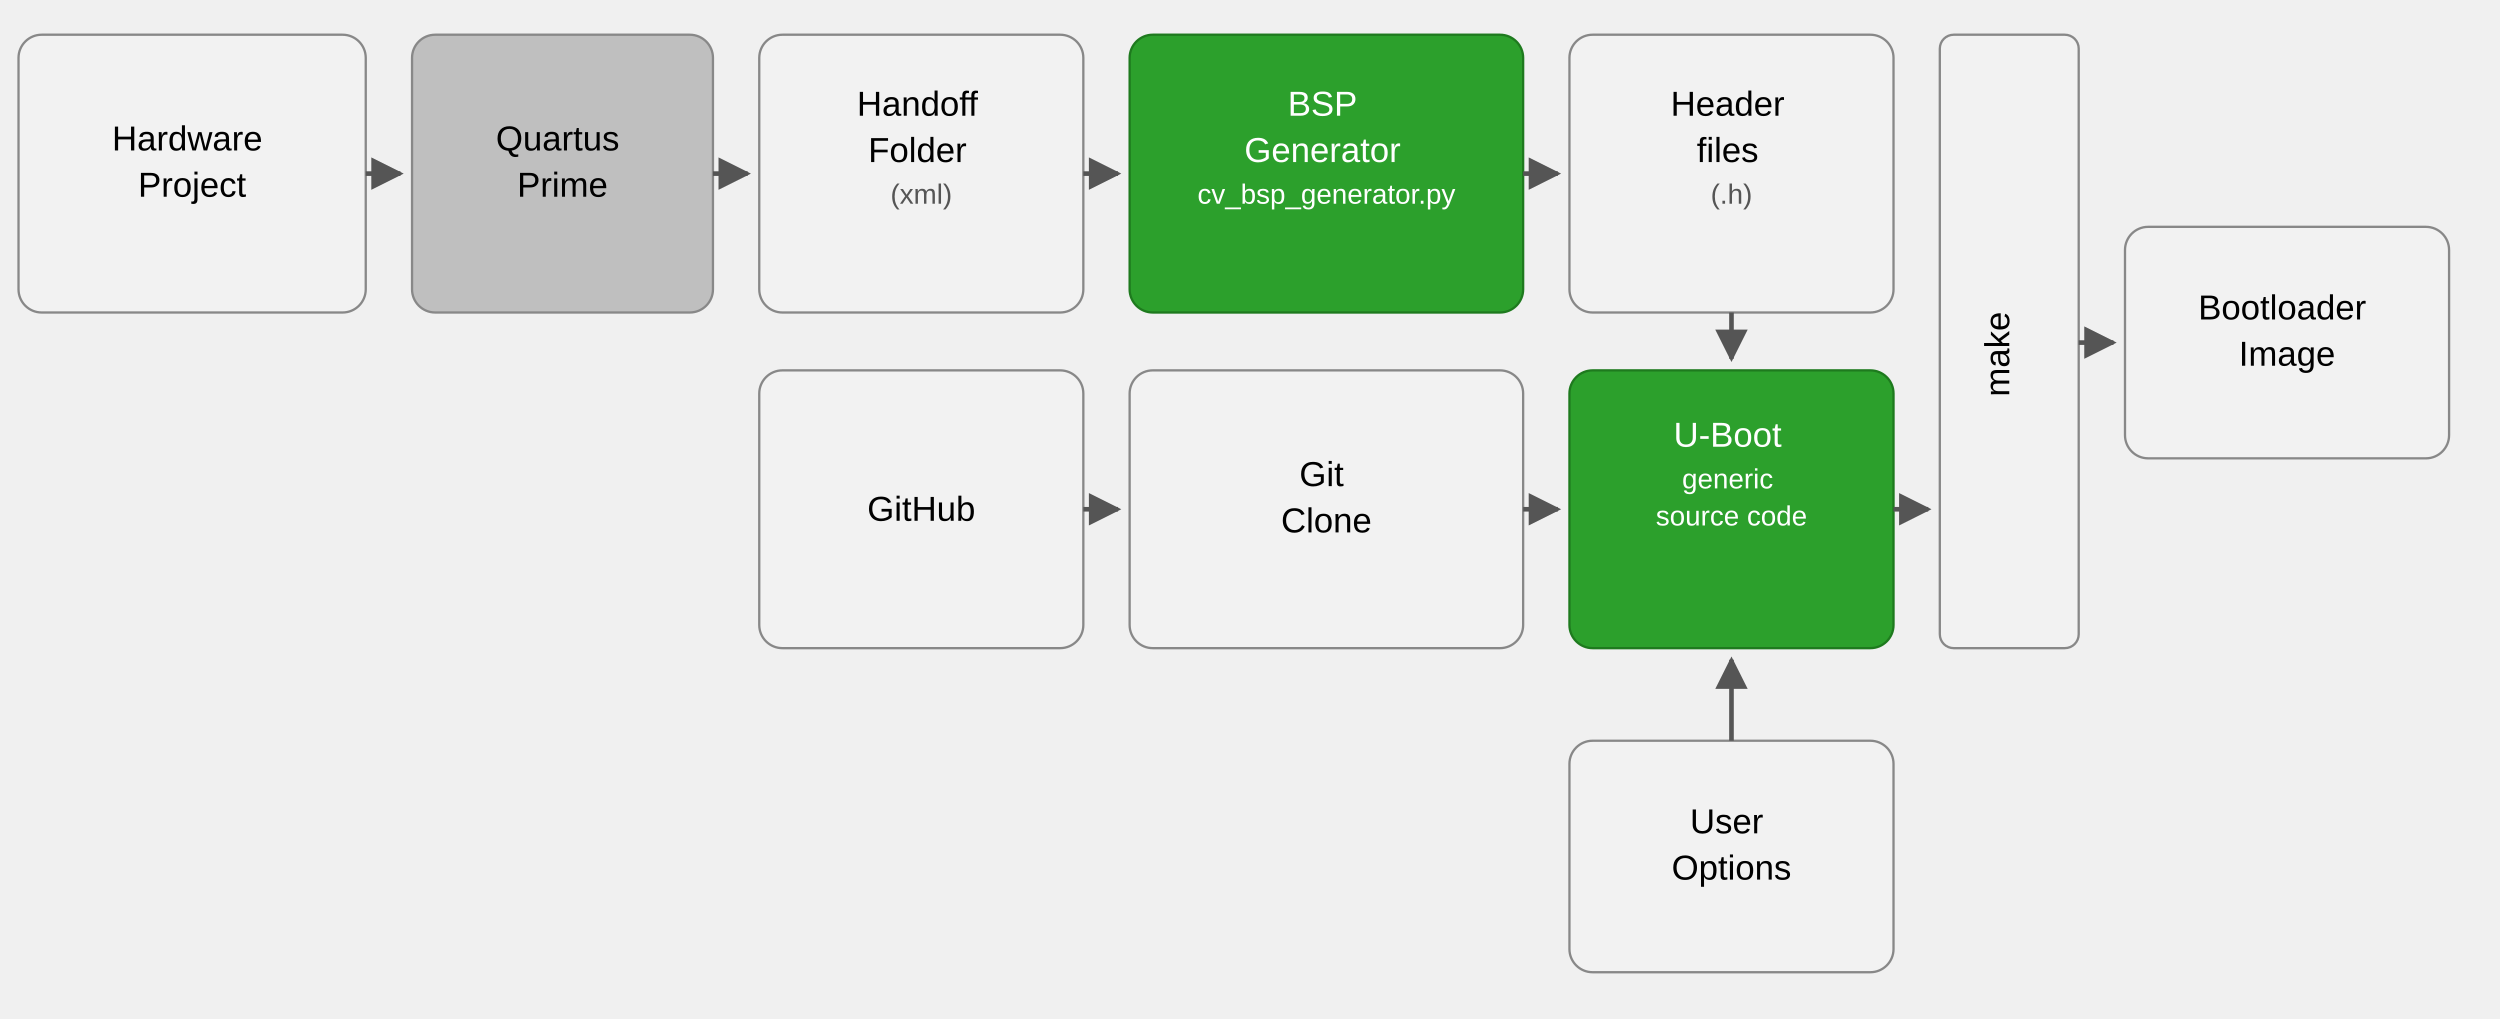
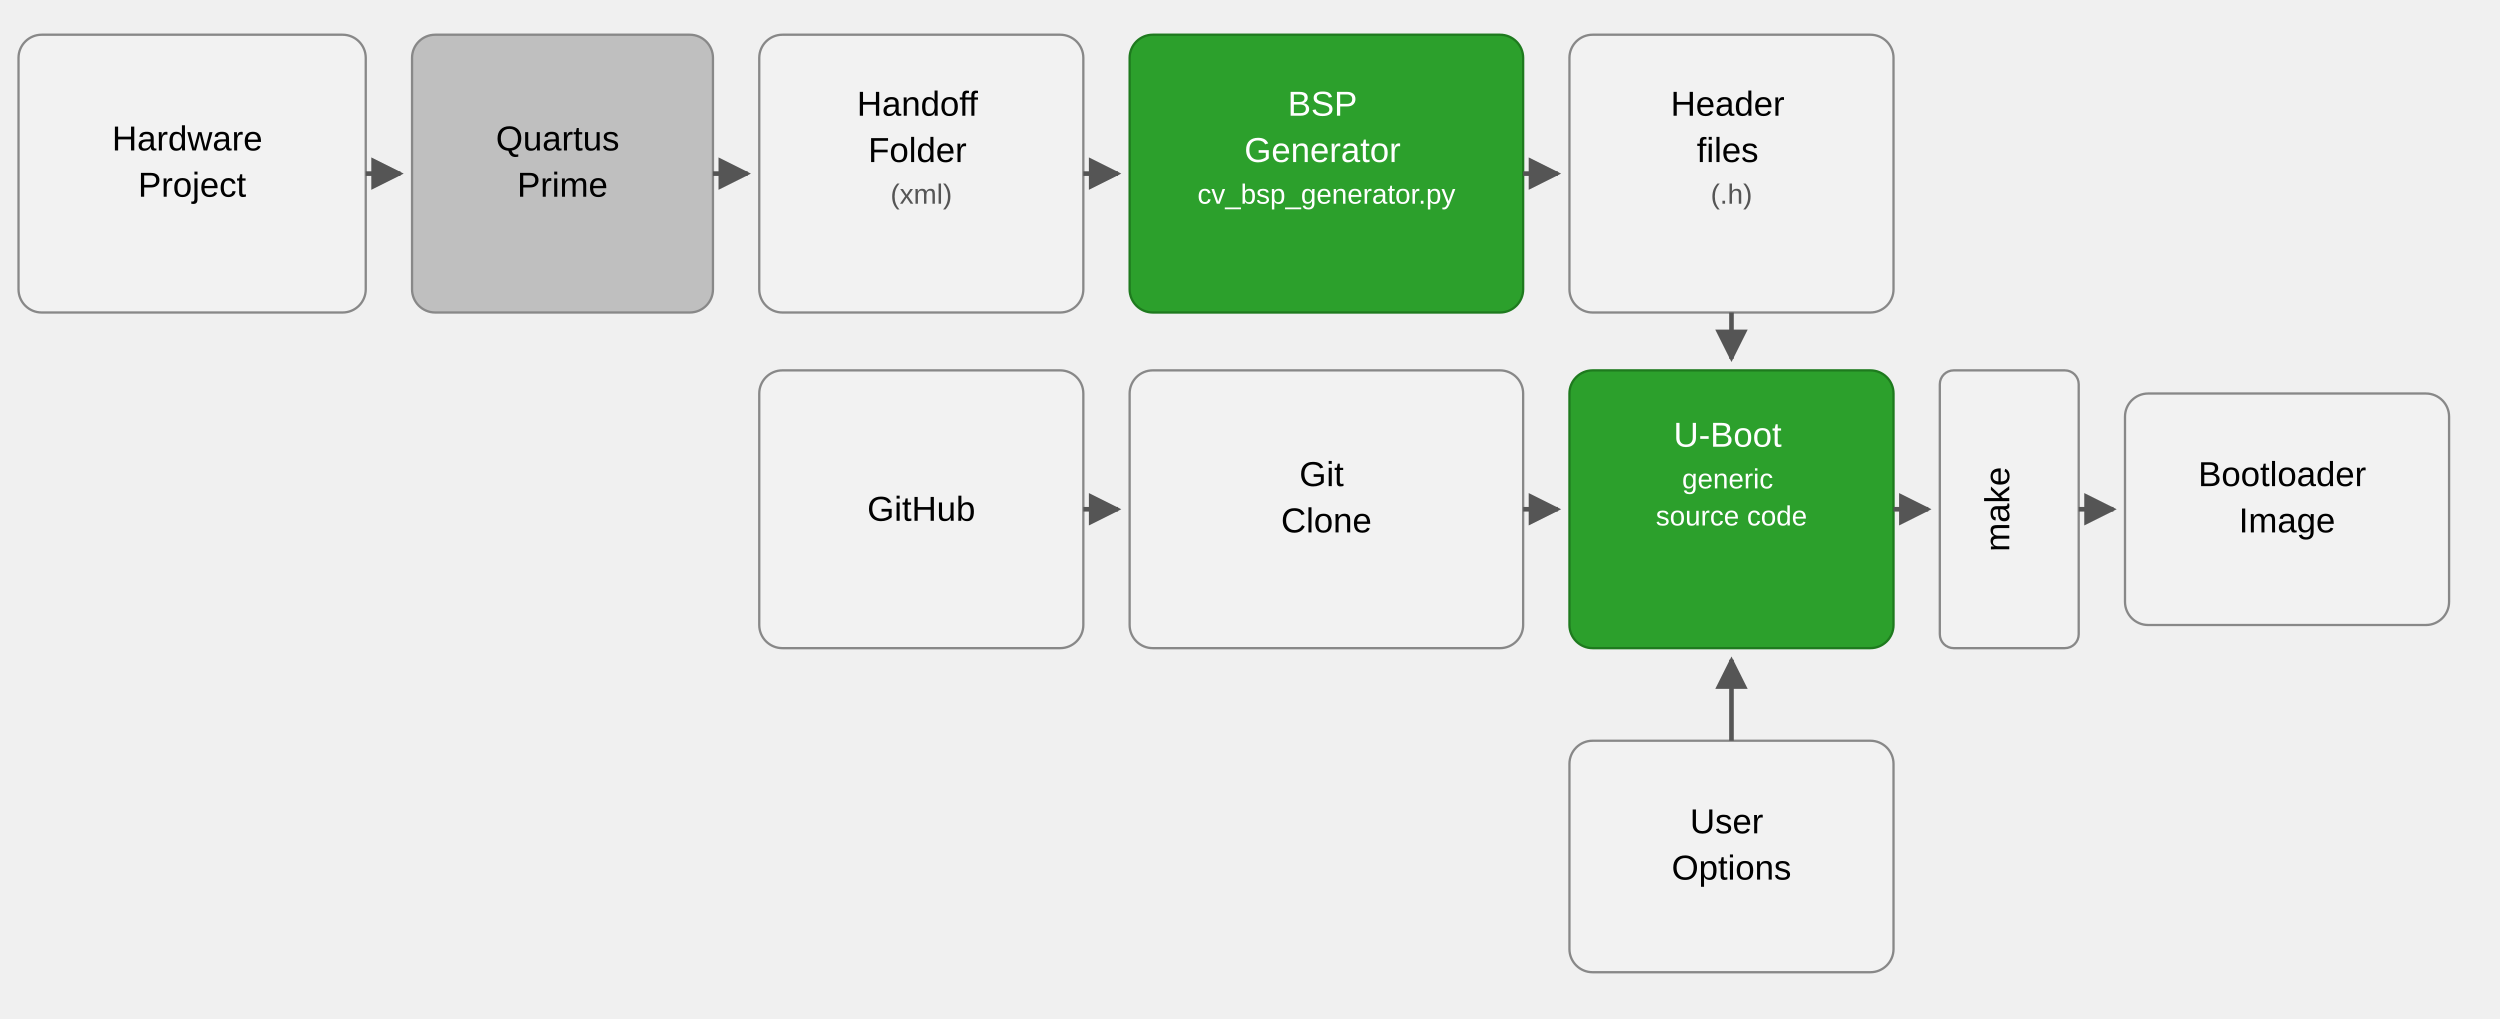
<svg xmlns="http://www.w3.org/2000/svg" viewBox="0 0 1080 440" font-family="Segoe UI, Arial, sans-serif">
  <defs>
    <marker id="arrow" viewBox="0 0 10 10" refX="9" refY="5" markerWidth="7" markerHeight="7" orient="auto-start-reverse">
      <path d="M 0 0 L 10 5 L 0 10 z" fill="#555" />
    </marker>
  </defs>
  <g text-anchor="middle">
    <rect x="8" y="15" width="150" height="120" rx="10" fill="#f2f2f2" stroke="#888" />
    <text x="83" y="65" font-size="15">
      <tspan x="83" dy="0">Hardware</tspan>
      <tspan x="83" dy="20">Project</tspan>
    </text>
    <rect x="178" y="15" width="130" height="120" rx="10" fill="#bfbfbf" stroke="#888" />
    <text x="243" y="65" font-size="15">
      <tspan x="243" dy="0">Quartus</tspan>
      <tspan x="243" dy="20">Prime</tspan>
    </text>
    <rect x="328" y="15" width="140" height="120" rx="10" fill="#f2f2f2" stroke="#888" />
    <text x="398" y="50">
      <tspan x="398" dy="0" font-size="15">Handoff</tspan>
      <tspan x="398" dy="20" font-size="15">Folder</tspan>
      <tspan x="398" dy="18" font-size="12" fill="#555">(xml)</tspan>
    </text>
    <rect x="488" y="15" width="170" height="120" rx="10" fill="#2ca02c" stroke="#1e7a1e" />
    <text x="573" y="50" fill="#fff">
      <tspan x="573" dy="0" font-size="15">BSP</tspan>
      <tspan x="573" dy="20" font-size="15">Generator</tspan>
      <tspan x="573" dy="18" font-size="12">cv_bsp_generator.py</tspan>
    </text>
    <rect x="678" y="15" width="140" height="120" rx="10" fill="#f2f2f2" stroke="#888" />
    <text x="748" y="50">
      <tspan x="748" dy="0" font-size="15">Header</tspan>
      <tspan x="748" dy="20" font-size="15">files</tspan>
      <tspan x="748" dy="18" font-size="12" fill="#555">(.h)</tspan>
    </text>
    <rect x="328" y="160" width="140" height="120" rx="10" fill="#f2f2f2" stroke="#888" />
    <text x="398" y="225" font-size="15">GitHub</text>
    <rect x="488" y="160" width="170" height="120" rx="10" fill="#f2f2f2" stroke="#888" />
    <text x="573" y="210" font-size="15">
      <tspan x="573" dy="0">Git</tspan>
      <tspan x="573" dy="20">Clone</tspan>
    </text>
    <rect x="678" y="160" width="140" height="120" rx="10" fill="#2ca02c" stroke="#1e7a1e" />
    <text x="748" y="193" fill="#fff">
      <tspan x="748" dy="0" font-size="15">U-Boot</tspan>
      <tspan x="748" dy="18" font-size="12">generic</tspan>
      <tspan x="748" dy="16" font-size="12">source code</tspan>
    </text>
-     <rect x="838" y="15" width="60" height="265" rx="6" fill="#f2f2f2" stroke="#888" />
-     <text x="868" y="153" font-size="15" transform="rotate(-90 868 153)">make</text>
-     <rect x="918" y="98" width="140" height="100" rx="10" fill="#f2f2f2" stroke="#888" />
-     <text x="988" y="138" font-size="15">
+     <rect x="838" y="160" width="60" height="120" rx="6" fill="#f2f2f2" stroke="#888" />
+     <text x="868" y="220" font-size="15" transform="rotate(-90 868 220)">make</text>
+     <rect x="918" y="170" width="140" height="100" rx="10" fill="#f2f2f2" stroke="#888" />
+     <text x="988" y="210" font-size="15">
      <tspan x="988" dy="0">Bootloader</tspan>
      <tspan x="988" dy="20">Image</tspan>
    </text>
    <rect x="678" y="320" width="140" height="100" rx="10" fill="#f2f2f2" stroke="#888" />
    <text x="748" y="360" font-size="15">
      <tspan x="748" dy="0">User</tspan>
      <tspan x="748" dy="20">Options</tspan>
    </text>
  </g>
  <g stroke="#555" stroke-width="2" fill="none" marker-end="url(#arrow)">
    <line x1="158" y1="75" x2="173" y2="75" />
    <line x1="308" y1="75" x2="323" y2="75" />
    <line x1="468" y1="75" x2="483" y2="75" />
    <line x1="658" y1="75" x2="673" y2="75" />
    <line x1="748" y1="135" x2="748" y2="155" />
    <line x1="468" y1="220" x2="483" y2="220" />
    <line x1="658" y1="220" x2="673" y2="220" />
    <line x1="748" y1="320" x2="748" y2="285" />
    <line x1="818" y1="220" x2="833" y2="220" />
-     <line x1="898" y1="148" x2="913" y2="148" />
+     <line x1="898" y1="220" x2="913" y2="220" />
  </g>
</svg>
